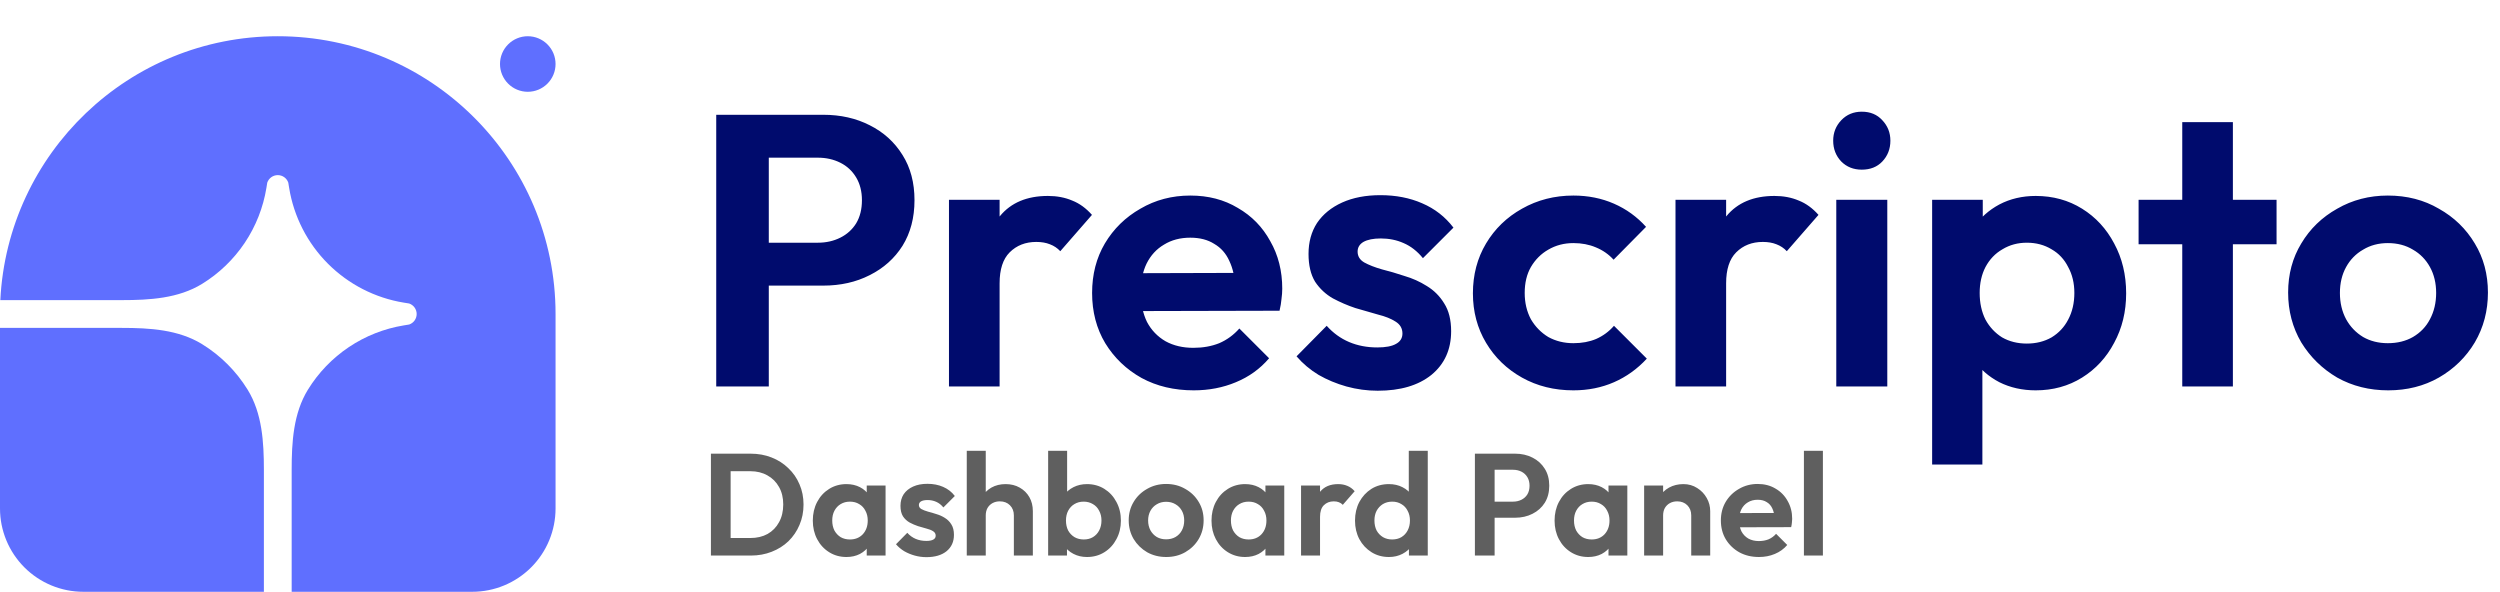
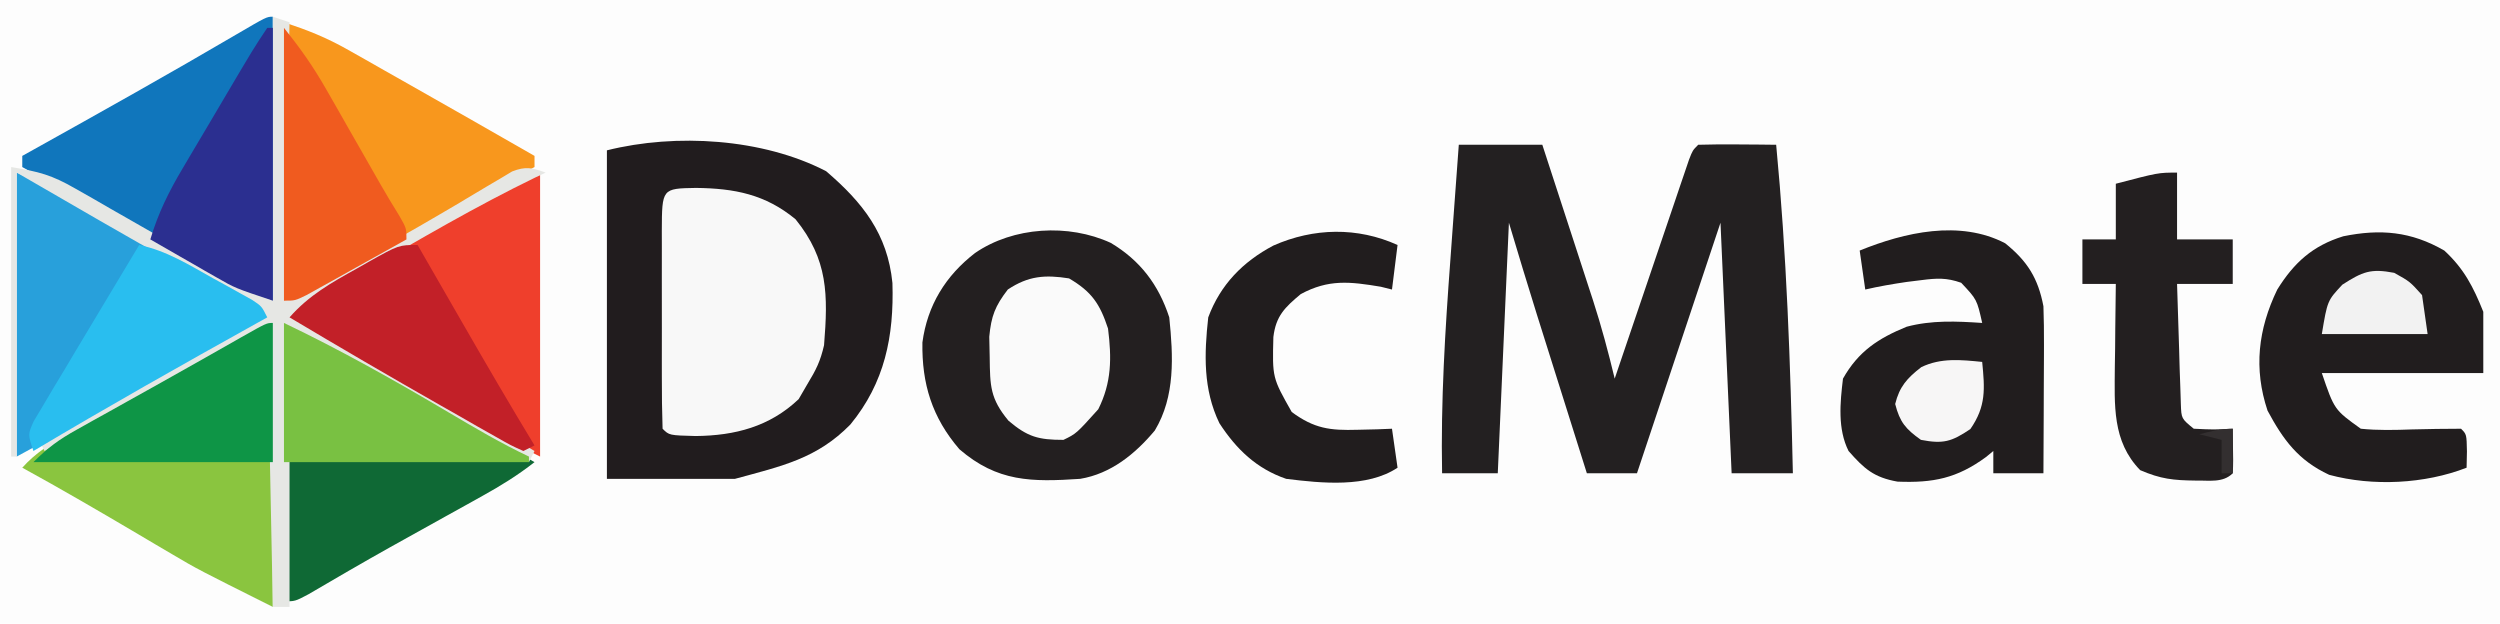
- <svg xmlns="http://www.w3.org/2000/svg" width="207" height="49" viewBox="0 0 207 49" fill="none">
-   <path d="M23 3C35.703 3 46 13.297 46 26V42.1C46 43.93 45.273 45.685 43.979 46.979C42.685 48.273 40.93 49 39.1 49H24.15V38.91C24.15 36.608 24.29 34.222 25.497 32.263C26.362 30.859 27.518 29.657 28.888 28.738C30.258 27.82 31.81 27.208 33.437 26.942L33.878 26.87C34.059 26.808 34.217 26.691 34.328 26.535C34.44 26.379 34.5 26.192 34.5 26C34.5 25.808 34.44 25.621 34.328 25.465C34.217 25.309 34.059 25.192 33.878 25.129L33.437 25.058C31.059 24.67 28.863 23.544 27.159 21.84C25.456 20.137 24.33 17.941 23.942 15.563L23.87 15.122C23.808 14.941 23.691 14.783 23.535 14.671C23.379 14.56 23.192 14.5 23 14.5C22.808 14.5 22.621 14.56 22.465 14.671C22.309 14.783 22.191 14.941 22.129 15.122L22.058 15.563C21.792 17.19 21.18 18.741 20.261 20.111C19.343 21.481 18.141 22.638 16.737 23.502C14.777 24.71 12.392 24.85 10.09 24.85H0.027C0.629 12.682 10.683 3 23 3Z" fill="#5F6FFF" />
-   <path d="M0 27.15H10.09C12.392 27.15 14.777 27.29 16.737 28.498C18.269 29.442 19.558 30.731 20.502 32.263C21.71 34.222 21.85 36.608 21.85 38.91V49H6.9C5.07 49 3.315 48.273 2.021 46.979C0.727 45.685 0 43.93 0 42.1L0 27.15ZM46 5.3C46 5.91 45.758 6.495 45.326 6.926C44.895 7.358 44.31 7.6 43.7 7.6C43.09 7.6 42.505 7.358 42.074 6.926C41.642 6.495 41.4 5.91 41.4 5.3C41.4 4.69 41.642 4.105 42.074 3.674C42.505 3.242 43.09 3 43.7 3C44.31 3 44.895 3.242 45.326 3.674C45.758 4.105 46 4.69 46 5.3Z" fill="#5F6FFF" />
-   <path d="M62.504 23.648V20.096H67.72C68.403 20.096 69.021 19.957 69.576 19.68C70.131 19.403 70.568 19.008 70.888 18.496C71.208 17.963 71.368 17.323 71.368 16.576C71.368 15.851 71.208 15.221 70.888 14.688C70.568 14.155 70.131 13.749 69.576 13.472C69.021 13.195 68.403 13.056 67.72 13.056H62.504V9.504H68.168C69.597 9.504 70.877 9.792 72.008 10.368C73.16 10.944 74.067 11.765 74.728 12.832C75.389 13.877 75.72 15.125 75.72 16.576C75.72 18.027 75.389 19.285 74.728 20.352C74.067 21.397 73.16 22.208 72.008 22.784C70.877 23.36 69.597 23.648 68.168 23.648H62.504ZM59.304 32V9.504H63.656V32H59.304ZM78.575 32V16.544H82.767V32H78.575ZM82.767 23.456L81.135 22.368C81.327 20.469 81.881 18.976 82.799 17.888C83.716 16.779 85.039 16.224 86.767 16.224C87.513 16.224 88.185 16.352 88.783 16.608C89.38 16.843 89.924 17.237 90.415 17.792L87.791 20.8C87.556 20.544 87.268 20.352 86.927 20.224C86.607 20.096 86.233 20.032 85.807 20.032C84.911 20.032 84.175 20.32 83.599 20.896C83.044 21.451 82.767 22.304 82.767 23.456ZM98.842 32.32C97.22 32.32 95.78 31.979 94.522 31.296C93.263 30.592 92.26 29.632 91.514 28.416C90.788 27.2 90.426 25.813 90.426 24.256C90.426 22.72 90.778 21.355 91.482 20.16C92.207 18.944 93.188 17.984 94.426 17.28C95.663 16.555 97.039 16.192 98.554 16.192C100.047 16.192 101.359 16.533 102.49 17.216C103.642 17.877 104.538 18.795 105.178 19.968C105.839 21.12 106.17 22.432 106.17 23.904C106.17 24.181 106.148 24.469 106.106 24.768C106.084 25.045 106.031 25.365 105.946 25.728L92.954 25.76V22.624L103.994 22.592L102.298 23.904C102.255 22.987 102.084 22.219 101.786 21.6C101.508 20.981 101.092 20.512 100.538 20.192C100.004 19.851 99.343 19.68 98.554 19.68C97.722 19.68 96.996 19.872 96.378 20.256C95.759 20.619 95.279 21.141 94.938 21.824C94.618 22.485 94.458 23.275 94.458 24.192C94.458 25.131 94.628 25.952 94.97 26.656C95.332 27.339 95.844 27.872 96.506 28.256C97.167 28.619 97.935 28.8 98.81 28.8C99.599 28.8 100.314 28.672 100.954 28.416C101.594 28.139 102.148 27.733 102.618 27.2L105.082 29.664C104.335 30.539 103.418 31.2 102.33 31.648C101.263 32.096 100.1 32.32 98.842 32.32ZM114.074 32.352C113.2 32.352 112.336 32.235 111.482 32C110.65 31.765 109.882 31.445 109.178 31.04C108.474 30.613 107.866 30.101 107.354 29.504L109.85 26.976C110.384 27.573 111.002 28.021 111.706 28.32C112.41 28.619 113.189 28.768 114.042 28.768C114.725 28.768 115.237 28.672 115.578 28.48C115.941 28.288 116.122 28 116.122 27.616C116.122 27.189 115.93 26.859 115.546 26.624C115.184 26.389 114.704 26.197 114.106 26.048C113.509 25.877 112.88 25.696 112.218 25.504C111.578 25.291 110.96 25.024 110.362 24.704C109.765 24.363 109.274 23.904 108.89 23.328C108.528 22.731 108.346 21.963 108.346 21.024C108.346 20.043 108.581 19.189 109.05 18.464C109.541 17.739 110.234 17.173 111.13 16.768C112.026 16.363 113.082 16.16 114.298 16.16C115.578 16.16 116.73 16.384 117.754 16.832C118.8 17.28 119.664 17.952 120.346 18.848L117.818 21.376C117.349 20.8 116.816 20.384 116.218 20.128C115.642 19.872 115.013 19.744 114.33 19.744C113.712 19.744 113.232 19.84 112.89 20.032C112.57 20.224 112.41 20.491 112.41 20.832C112.41 21.216 112.592 21.515 112.954 21.728C113.338 21.941 113.829 22.133 114.426 22.304C115.024 22.453 115.642 22.635 116.282 22.848C116.944 23.04 117.562 23.317 118.138 23.68C118.736 24.043 119.216 24.523 119.578 25.12C119.962 25.717 120.154 26.485 120.154 27.424C120.154 28.939 119.61 30.144 118.522 31.04C117.434 31.915 115.952 32.352 114.074 32.352ZM130.277 32.32C128.698 32.32 127.28 31.968 126.021 31.264C124.762 30.56 123.77 29.6 123.045 28.384C122.32 27.168 121.957 25.803 121.957 24.288C121.957 22.752 122.32 21.376 123.045 20.16C123.77 18.944 124.762 17.984 126.021 17.28C127.301 16.555 128.72 16.192 130.277 16.192C131.493 16.192 132.613 16.416 133.637 16.864C134.661 17.312 135.546 17.952 136.293 18.784L133.605 21.504C133.2 21.056 132.709 20.715 132.133 20.48C131.578 20.245 130.96 20.128 130.277 20.128C129.509 20.128 128.816 20.309 128.197 20.672C127.6 21.013 127.12 21.493 126.757 22.112C126.416 22.709 126.245 23.424 126.245 24.256C126.245 25.067 126.416 25.792 126.757 26.432C127.12 27.051 127.6 27.541 128.197 27.904C128.816 28.245 129.509 28.416 130.277 28.416C130.981 28.416 131.61 28.299 132.165 28.064C132.741 27.808 133.232 27.445 133.637 26.976L136.357 29.696C135.568 30.549 134.661 31.2 133.637 31.648C132.613 32.096 131.493 32.32 130.277 32.32ZM138.731 32V16.544H142.923V32H138.731ZM142.923 23.456L141.291 22.368C141.483 20.469 142.038 18.976 142.955 17.888C143.872 16.779 145.195 16.224 146.923 16.224C147.67 16.224 148.342 16.352 148.939 16.608C149.536 16.843 150.08 17.237 150.571 17.792L147.947 20.8C147.712 20.544 147.424 20.352 147.083 20.224C146.763 20.096 146.39 20.032 145.963 20.032C145.067 20.032 144.331 20.32 143.755 20.896C143.2 21.451 142.923 22.304 142.923 23.456ZM152.044 32V16.544H156.268V32H152.044ZM154.156 14.048C153.473 14.048 152.908 13.824 152.46 13.376C152.012 12.907 151.788 12.331 151.788 11.648C151.788 10.987 152.012 10.421 152.46 9.952C152.908 9.483 153.473 9.248 154.156 9.248C154.86 9.248 155.425 9.483 155.852 9.952C156.3 10.421 156.524 10.987 156.524 11.648C156.524 12.331 156.3 12.907 155.852 13.376C155.425 13.824 154.86 14.048 154.156 14.048ZM168.557 32.32C167.448 32.32 166.445 32.096 165.549 31.648C164.653 31.179 163.938 30.549 163.405 29.76C162.872 28.971 162.584 28.064 162.541 27.04V21.568C162.584 20.544 162.872 19.637 163.405 18.848C163.96 18.037 164.674 17.397 165.549 16.928C166.445 16.459 167.448 16.224 168.557 16.224C169.986 16.224 171.266 16.576 172.397 17.28C173.528 17.984 174.413 18.944 175.053 20.16C175.714 21.376 176.045 22.752 176.045 24.288C176.045 25.803 175.714 27.168 175.053 28.384C174.413 29.6 173.528 30.56 172.397 31.264C171.266 31.968 169.986 32.32 168.557 32.32ZM167.821 28.448C168.589 28.448 169.272 28.277 169.869 27.936C170.466 27.573 170.925 27.083 171.245 26.464C171.586 25.824 171.757 25.088 171.757 24.256C171.757 23.445 171.586 22.731 171.245 22.112C170.925 21.472 170.466 20.981 169.869 20.64C169.272 20.277 168.589 20.096 167.821 20.096C167.074 20.096 166.402 20.277 165.805 20.64C165.208 20.981 164.738 21.472 164.397 22.112C164.077 22.731 163.917 23.445 163.917 24.256C163.917 25.088 164.077 25.824 164.397 26.464C164.738 27.083 165.197 27.573 165.773 27.936C166.37 28.277 167.053 28.448 167.821 28.448ZM159.981 38.464V16.544H164.173V20.608L163.469 24.352L164.141 28.096V38.464H159.981ZM180.691 32V10.112H184.883V32H180.691ZM177.075 20.224V16.544H188.499V20.224H177.075ZM197.745 32.32C196.188 32.32 194.78 31.968 193.521 31.264C192.284 30.539 191.292 29.568 190.545 28.352C189.82 27.115 189.457 25.739 189.457 24.224C189.457 22.709 189.82 21.355 190.545 20.16C191.27 18.944 192.262 17.984 193.521 17.28C194.78 16.555 196.177 16.192 197.713 16.192C199.292 16.192 200.7 16.555 201.937 17.28C203.196 17.984 204.188 18.944 204.913 20.16C205.638 21.355 206.001 22.709 206.001 24.224C206.001 25.739 205.638 27.115 204.913 28.352C204.188 29.568 203.196 30.539 201.937 31.264C200.7 31.968 199.302 32.32 197.745 32.32ZM197.713 28.416C198.502 28.416 199.196 28.245 199.793 27.904C200.412 27.541 200.881 27.051 201.201 26.432C201.542 25.792 201.713 25.067 201.713 24.256C201.713 23.445 201.542 22.731 201.201 22.112C200.86 21.493 200.39 21.013 199.793 20.672C199.196 20.309 198.502 20.128 197.713 20.128C196.945 20.128 196.262 20.309 195.665 20.672C195.068 21.013 194.598 21.493 194.257 22.112C193.916 22.731 193.745 23.445 193.745 24.256C193.745 25.067 193.916 25.792 194.257 26.432C194.598 27.051 195.068 27.541 195.665 27.904C196.262 28.245 196.945 28.416 197.713 28.416Z" fill="#000B6D" />
-   <path d="M59.98 46V44.548H62.128C62.672 44.548 63.148 44.436 63.556 44.212C63.964 43.98 64.28 43.656 64.504 43.24C64.736 42.824 64.852 42.332 64.852 41.764C64.852 41.212 64.736 40.732 64.504 40.324C64.272 39.908 63.952 39.588 63.544 39.364C63.136 39.132 62.664 39.016 62.128 39.016H59.944V37.564H62.152C62.776 37.564 63.352 37.668 63.88 37.876C64.416 38.084 64.88 38.38 65.272 38.764C65.672 39.14 65.98 39.584 66.196 40.096C66.42 40.608 66.532 41.168 66.532 41.776C66.532 42.384 66.42 42.948 66.196 43.468C65.98 43.98 65.676 44.428 65.284 44.812C64.892 45.188 64.428 45.48 63.892 45.688C63.364 45.896 62.792 46 62.176 46H59.98ZM58.864 46V37.564H60.496V46H58.864ZM70.085 46.12C69.557 46.12 69.081 45.988 68.657 45.724C68.233 45.46 67.901 45.1 67.661 44.644C67.421 44.188 67.301 43.676 67.301 43.108C67.301 42.532 67.421 42.016 67.661 41.56C67.901 41.104 68.233 40.744 68.657 40.48C69.081 40.216 69.557 40.084 70.085 40.084C70.501 40.084 70.873 40.168 71.201 40.336C71.529 40.504 71.789 40.74 71.981 41.044C72.181 41.34 72.289 41.676 72.305 42.052V44.14C72.289 44.524 72.181 44.864 71.981 45.16C71.789 45.456 71.529 45.692 71.201 45.868C70.873 46.036 70.501 46.12 70.085 46.12ZM70.373 44.668C70.813 44.668 71.169 44.524 71.441 44.236C71.713 43.94 71.849 43.56 71.849 43.096C71.849 42.792 71.785 42.524 71.657 42.292C71.537 42.052 71.365 41.868 71.141 41.74C70.925 41.604 70.669 41.536 70.373 41.536C70.085 41.536 69.829 41.604 69.605 41.74C69.389 41.868 69.217 42.052 69.089 42.292C68.969 42.524 68.909 42.792 68.909 43.096C68.909 43.408 68.969 43.684 69.089 43.924C69.217 44.156 69.389 44.34 69.605 44.476C69.829 44.604 70.085 44.668 70.373 44.668ZM71.765 46V44.44L72.017 43.024L71.765 41.632V40.204H73.325V46H71.765ZM76.707 46.132C76.379 46.132 76.055 46.088 75.736 46C75.424 45.912 75.135 45.792 74.871 45.64C74.608 45.48 74.379 45.288 74.188 45.064L75.124 44.116C75.323 44.34 75.555 44.508 75.82 44.62C76.084 44.732 76.376 44.788 76.695 44.788C76.951 44.788 77.144 44.752 77.272 44.68C77.407 44.608 77.475 44.5 77.475 44.356C77.475 44.196 77.403 44.072 77.26 43.984C77.124 43.896 76.944 43.824 76.719 43.768C76.496 43.704 76.26 43.636 76.011 43.564C75.772 43.484 75.54 43.384 75.316 43.264C75.091 43.136 74.907 42.964 74.763 42.748C74.627 42.524 74.559 42.236 74.559 41.884C74.559 41.516 74.647 41.196 74.823 40.924C75.007 40.652 75.267 40.44 75.603 40.288C75.939 40.136 76.335 40.06 76.791 40.06C77.272 40.06 77.704 40.144 78.088 40.312C78.48 40.48 78.803 40.732 79.059 41.068L78.112 42.016C77.936 41.8 77.736 41.644 77.511 41.548C77.296 41.452 77.059 41.404 76.803 41.404C76.572 41.404 76.391 41.44 76.263 41.512C76.144 41.584 76.084 41.684 76.084 41.812C76.084 41.956 76.151 42.068 76.287 42.148C76.431 42.228 76.615 42.3 76.84 42.364C77.064 42.42 77.296 42.488 77.535 42.568C77.784 42.64 78.016 42.744 78.231 42.88C78.456 43.016 78.635 43.196 78.772 43.42C78.915 43.644 78.987 43.932 78.987 44.284C78.987 44.852 78.784 45.304 78.376 45.64C77.968 45.968 77.412 46.132 76.707 46.132ZM83.948 46V42.676C83.948 42.332 83.84 42.052 83.624 41.836C83.408 41.62 83.128 41.512 82.784 41.512C82.56 41.512 82.36 41.56 82.184 41.656C82.008 41.752 81.868 41.888 81.764 42.064C81.668 42.24 81.62 42.444 81.62 42.676L81.008 42.364C81.008 41.908 81.104 41.512 81.296 41.176C81.488 40.832 81.752 40.564 82.088 40.372C82.432 40.18 82.824 40.084 83.264 40.084C83.704 40.084 84.092 40.18 84.428 40.372C84.772 40.564 85.04 40.828 85.232 41.164C85.424 41.5 85.52 41.888 85.52 42.328V46H83.948ZM80.048 46V37.324H81.62V46H80.048ZM90.002 46.12C89.586 46.12 89.21 46.032 88.874 45.856C88.538 45.68 88.27 45.44 88.07 45.136C87.87 44.832 87.762 44.492 87.746 44.116V42.052C87.762 41.676 87.87 41.34 88.07 41.044C88.278 40.74 88.55 40.504 88.886 40.336C89.222 40.168 89.594 40.084 90.002 40.084C90.538 40.084 91.018 40.216 91.442 40.48C91.866 40.744 92.198 41.104 92.438 41.56C92.686 42.016 92.81 42.532 92.81 43.108C92.81 43.676 92.686 44.188 92.438 44.644C92.198 45.1 91.866 45.46 91.442 45.724C91.018 45.988 90.538 46.12 90.002 46.12ZM89.738 44.668C90.026 44.668 90.278 44.604 90.494 44.476C90.718 44.34 90.89 44.156 91.01 43.924C91.138 43.684 91.202 43.408 91.202 43.096C91.202 42.792 91.138 42.524 91.01 42.292C90.89 42.052 90.718 41.868 90.494 41.74C90.27 41.604 90.014 41.536 89.726 41.536C89.438 41.536 89.182 41.604 88.958 41.74C88.742 41.868 88.57 42.052 88.442 42.292C88.322 42.524 88.262 42.792 88.262 43.096C88.262 43.408 88.322 43.684 88.442 43.924C88.57 44.156 88.746 44.34 88.97 44.476C89.194 44.604 89.45 44.668 89.738 44.668ZM86.786 46V37.324H88.358V41.632L88.094 43.024L88.346 44.44V46H86.786ZM96.564 46.12C95.981 46.12 95.453 45.988 94.981 45.724C94.516 45.452 94.144 45.088 93.865 44.632C93.593 44.168 93.457 43.652 93.457 43.084C93.457 42.516 93.593 42.008 93.865 41.56C94.136 41.104 94.508 40.744 94.981 40.48C95.453 40.208 95.977 40.072 96.552 40.072C97.144 40.072 97.672 40.208 98.136 40.48C98.609 40.744 98.981 41.104 99.252 41.56C99.525 42.008 99.66 42.516 99.66 43.084C99.66 43.652 99.525 44.168 99.252 44.632C98.981 45.088 98.609 45.452 98.136 45.724C97.672 45.988 97.148 46.12 96.564 46.12ZM96.552 44.656C96.849 44.656 97.109 44.592 97.332 44.464C97.564 44.328 97.74 44.144 97.861 43.912C97.989 43.672 98.052 43.4 98.052 43.096C98.052 42.792 97.989 42.524 97.861 42.292C97.733 42.06 97.556 41.88 97.332 41.752C97.109 41.616 96.849 41.548 96.552 41.548C96.264 41.548 96.008 41.616 95.784 41.752C95.561 41.88 95.385 42.06 95.257 42.292C95.129 42.524 95.064 42.792 95.064 43.096C95.064 43.4 95.129 43.672 95.257 43.912C95.385 44.144 95.561 44.328 95.784 44.464C96.008 44.592 96.264 44.656 96.552 44.656ZM103.097 46.12C102.569 46.12 102.093 45.988 101.669 45.724C101.245 45.46 100.913 45.1 100.673 44.644C100.433 44.188 100.313 43.676 100.313 43.108C100.313 42.532 100.433 42.016 100.673 41.56C100.913 41.104 101.245 40.744 101.669 40.48C102.093 40.216 102.569 40.084 103.097 40.084C103.513 40.084 103.885 40.168 104.213 40.336C104.541 40.504 104.801 40.74 104.993 41.044C105.193 41.34 105.301 41.676 105.317 42.052V44.14C105.301 44.524 105.193 44.864 104.993 45.16C104.801 45.456 104.541 45.692 104.213 45.868C103.885 46.036 103.513 46.12 103.097 46.12ZM103.385 44.668C103.825 44.668 104.181 44.524 104.453 44.236C104.725 43.94 104.861 43.56 104.861 43.096C104.861 42.792 104.797 42.524 104.669 42.292C104.549 42.052 104.377 41.868 104.153 41.74C103.937 41.604 103.681 41.536 103.385 41.536C103.097 41.536 102.841 41.604 102.617 41.74C102.401 41.868 102.229 42.052 102.101 42.292C101.981 42.524 101.921 42.792 101.921 43.096C101.921 43.408 101.981 43.684 102.101 43.924C102.229 44.156 102.401 44.34 102.617 44.476C102.841 44.604 103.097 44.668 103.385 44.668ZM104.777 46V44.44L105.029 43.024L104.777 41.632V40.204H106.337V46H104.777ZM107.727 46V40.204H109.299V46H107.727ZM109.299 42.796L108.687 42.388C108.759 41.676 108.967 41.116 109.311 40.708C109.655 40.292 110.151 40.084 110.799 40.084C111.079 40.084 111.331 40.132 111.555 40.228C111.779 40.316 111.983 40.464 112.167 40.672L111.183 41.8C111.095 41.704 110.987 41.632 110.859 41.584C110.739 41.536 110.599 41.512 110.439 41.512C110.103 41.512 109.827 41.62 109.611 41.836C109.403 42.044 109.299 42.364 109.299 42.796ZM115.003 46.12C114.467 46.12 113.987 45.988 113.563 45.724C113.139 45.46 112.803 45.1 112.555 44.644C112.315 44.188 112.195 43.676 112.195 43.108C112.195 42.532 112.315 42.016 112.555 41.56C112.803 41.104 113.135 40.744 113.551 40.48C113.975 40.216 114.459 40.084 115.003 40.084C115.419 40.084 115.791 40.168 116.119 40.336C116.455 40.504 116.723 40.74 116.923 41.044C117.131 41.34 117.243 41.676 117.259 42.052V44.116C117.243 44.492 117.135 44.832 116.935 45.136C116.735 45.44 116.467 45.68 116.131 45.856C115.795 46.032 115.419 46.12 115.003 46.12ZM115.267 44.668C115.563 44.668 115.819 44.604 116.035 44.476C116.259 44.34 116.431 44.156 116.551 43.924C116.679 43.684 116.743 43.408 116.743 43.096C116.743 42.792 116.679 42.524 116.551 42.292C116.431 42.052 116.259 41.868 116.035 41.74C115.819 41.604 115.567 41.536 115.279 41.536C114.983 41.536 114.723 41.604 114.499 41.74C114.283 41.876 114.111 42.06 113.983 42.292C113.863 42.524 113.803 42.792 113.803 43.096C113.803 43.408 113.863 43.684 113.983 43.924C114.111 44.156 114.287 44.34 114.511 44.476C114.735 44.604 114.987 44.668 115.267 44.668ZM118.219 46H116.659V44.44L116.911 43.024L116.647 41.632V37.324H118.219V46ZM123.322 42.868V41.536H125.278C125.534 41.536 125.766 41.484 125.974 41.38C126.182 41.276 126.346 41.128 126.466 40.936C126.586 40.736 126.646 40.496 126.646 40.216C126.646 39.944 126.586 39.708 126.466 39.508C126.346 39.308 126.182 39.156 125.974 39.052C125.766 38.948 125.534 38.896 125.278 38.896H123.322V37.564H125.446C125.982 37.564 126.462 37.672 126.886 37.888C127.318 38.104 127.658 38.412 127.906 38.812C128.154 39.204 128.278 39.672 128.278 40.216C128.278 40.76 128.154 41.232 127.906 41.632C127.658 42.024 127.318 42.328 126.886 42.544C126.462 42.76 125.982 42.868 125.446 42.868H123.322ZM122.122 46V37.564H123.754V46H122.122ZM131.503 46.12C130.975 46.12 130.499 45.988 130.075 45.724C129.651 45.46 129.319 45.1 129.079 44.644C128.839 44.188 128.719 43.676 128.719 43.108C128.719 42.532 128.839 42.016 129.079 41.56C129.319 41.104 129.651 40.744 130.075 40.48C130.499 40.216 130.975 40.084 131.503 40.084C131.919 40.084 132.291 40.168 132.619 40.336C132.947 40.504 133.207 40.74 133.399 41.044C133.599 41.34 133.707 41.676 133.723 42.052V44.14C133.707 44.524 133.599 44.864 133.399 45.16C133.207 45.456 132.947 45.692 132.619 45.868C132.291 46.036 131.919 46.12 131.503 46.12ZM131.791 44.668C132.231 44.668 132.587 44.524 132.859 44.236C133.131 43.94 133.267 43.56 133.267 43.096C133.267 42.792 133.203 42.524 133.075 42.292C132.955 42.052 132.783 41.868 132.559 41.74C132.343 41.604 132.087 41.536 131.791 41.536C131.503 41.536 131.247 41.604 131.023 41.74C130.807 41.868 130.635 42.052 130.507 42.292C130.387 42.524 130.327 42.792 130.327 43.096C130.327 43.408 130.387 43.684 130.507 43.924C130.635 44.156 130.807 44.34 131.023 44.476C131.247 44.604 131.503 44.668 131.791 44.668ZM133.183 46V44.44L133.435 43.024L133.183 41.632V40.204H134.743V46H133.183ZM140.034 46V42.676C140.034 42.332 139.926 42.052 139.71 41.836C139.494 41.62 139.214 41.512 138.87 41.512C138.646 41.512 138.446 41.56 138.27 41.656C138.094 41.752 137.954 41.888 137.85 42.064C137.754 42.24 137.706 42.444 137.706 42.676L137.094 42.364C137.094 41.908 137.19 41.512 137.382 41.176C137.582 40.832 137.854 40.564 138.198 40.372C138.55 40.18 138.946 40.084 139.386 40.084C139.81 40.084 140.19 40.192 140.526 40.408C140.862 40.616 141.126 40.892 141.318 41.236C141.51 41.572 141.605 41.936 141.605 42.328V46H140.034ZM136.134 46V40.204H137.706V46H136.134ZM145.644 46.12C145.036 46.12 144.496 45.992 144.024 45.736C143.552 45.472 143.176 45.112 142.896 44.656C142.624 44.2 142.488 43.68 142.488 43.096C142.488 42.52 142.62 42.008 142.884 41.56C143.156 41.104 143.524 40.744 143.988 40.48C144.452 40.208 144.968 40.072 145.536 40.072C146.096 40.072 146.588 40.2 147.012 40.456C147.444 40.704 147.78 41.048 148.02 41.488C148.268 41.92 148.392 42.412 148.392 42.964C148.392 43.068 148.384 43.176 148.368 43.288C148.36 43.392 148.34 43.512 148.308 43.648L143.436 43.66V42.484L147.576 42.472L146.94 42.964C146.924 42.62 146.86 42.332 146.748 42.1C146.644 41.868 146.488 41.692 146.28 41.572C146.08 41.444 145.832 41.38 145.536 41.38C145.224 41.38 144.952 41.452 144.72 41.596C144.488 41.732 144.308 41.928 144.18 42.184C144.06 42.432 144 42.728 144 43.072C144 43.424 144.064 43.732 144.192 43.996C144.328 44.252 144.52 44.452 144.768 44.596C145.016 44.732 145.304 44.8 145.632 44.8C145.928 44.8 146.196 44.752 146.436 44.656C146.676 44.552 146.884 44.4 147.06 44.2L147.984 45.124C147.704 45.452 147.36 45.7 146.952 45.868C146.552 46.036 146.116 46.12 145.644 46.12ZM149.364 46V37.324H150.936V46H149.364Z" fill="#5F5F5F" />
+ <svg xmlns="http://www.w3.org/2000/svg" version="1.1" width="449" height="112">
+   <path d="M0 0 C148.17 0 296.34 0 449 0 C449 36.96 449 73.92 449 112 C300.83 112 152.66 112 0 112 C0 75.04 0 38.08 0 0 Z " fill="#FDFDFD" transform="translate(0,0)" />
+   <path d="M0 0 C6.579 5.639 11.028 11.258 11.906 20.074 C12.201 29.659 10.53 37.979 4.344 45.5 C-1.672 51.625 -7.885 52.935 -16.375 55.25 C-23.965 55.25 -31.555 55.25 -39.375 55.25 C-39.375 35.78 -39.375 16.31 -39.375 -3.75 C-26.962 -6.853 -11.372 -5.896 0 0 Z " fill="#211C1E" transform="translate(148.375,30.75)" />
+   <path d="M0 0 C4.95 0 9.9 0 15 0 C16.533 4.695 18.063 9.39 19.59 14.087 C20.109 15.682 20.629 17.276 21.149 18.87 C21.902 21.173 22.65 23.477 23.398 25.781 C23.629 26.484 23.859 27.186 24.096 27.91 C25.603 32.567 26.857 37.24 28 42 C28.628 40.145 28.628 40.145 29.269 38.252 C30.819 33.68 32.372 29.109 33.927 24.538 C34.6 22.556 35.272 20.575 35.943 18.593 C36.906 15.75 37.873 12.908 38.84 10.066 C39.141 9.175 39.442 8.283 39.752 7.364 C40.032 6.544 40.313 5.723 40.601 4.877 C40.971 3.788 40.971 3.788 41.348 2.677 C42 1 42 1 43 0 C45.353 -0.073 47.708 -0.084 50.062 -0.062 C51.353 -0.053 52.643 -0.044 53.973 -0.035 C54.972 -0.024 55.971 -0.012 57 0 C58.878 19.658 59.565 39.268 60 59 C56.37 59 52.74 59 49 59 C48.34 44.15 47.68 29.3 47 14 C45.082 19.754 43.164 25.509 41.188 31.438 C38.125 40.625 35.062 49.812 32 59 C29.03 59 26.06 59 23 59 C21.487 54.199 19.976 49.397 18.465 44.596 C17.952 42.966 17.439 41.337 16.926 39.708 C16.183 37.35 15.441 34.991 14.699 32.633 C14.474 31.919 14.249 31.205 14.017 30.469 C12.296 24.993 10.65 19.5 9 14 C8.34 28.85 7.68 43.7 7 59 C3.7 59 0.4 59 -3 59 C-3.251 46.099 -2.461 33.36 -1.5 20.5 C-1.355 18.501 -1.21 16.503 -1.066 14.504 C-0.717 9.669 -0.36 4.834 0 0 Z " fill="#232021" transform="translate(262,26)" />
+   <path d="M0 0 C5.28 3.152 8.593 7.52 10.5 13.375 C11.212 20.309 11.605 27.549 7.906 33.691 C4.381 37.911 0.012 41.463 -5.5 42.375 C-14.237 42.962 -20.356 42.941 -27.188 37.062 C-32.106 31.346 -33.958 25.299 -33.836 17.879 C-32.94 11.2 -29.666 5.893 -24.375 1.812 C-17.51 -2.902 -7.606 -3.505 0 0 Z " fill="#231F20" transform="translate(199.5,43.625)" />
+   <path d="M0 0 C4.016 3.23 5.916 6.301 6.875 11.312 C6.957 13.629 6.982 15.948 6.973 18.266 C6.971 18.926 6.97 19.586 6.968 20.266 C6.963 22.365 6.95 24.464 6.938 26.562 C6.932 27.99 6.928 29.417 6.924 30.844 C6.913 34.333 6.896 37.823 6.875 41.312 C3.905 41.312 0.935 41.312 -2.125 41.312 C-2.125 39.992 -2.125 38.672 -2.125 37.312 C-2.782 37.854 -2.782 37.854 -3.453 38.406 C-8.656 42.213 -12.922 43.072 -19.34 42.812 C-23.589 42.05 -25.297 40.523 -28.125 37.312 C-30.114 33.334 -29.645 28.639 -29.125 24.312 C-26.363 19.412 -22.775 17.07 -17.684 14.992 C-13.188 13.798 -8.734 14.002 -4.125 14.312 C-5.07 10.102 -5.07 10.102 -7.895 7.098 C-10.549 6.163 -12.281 6.269 -15.062 6.625 C-16.372 6.787 -16.372 6.787 -17.707 6.953 C-20.201 7.324 -22.669 7.739 -25.125 8.312 C-25.455 6.003 -25.785 3.692 -26.125 1.312 C-18.071 -1.964 -8.148 -4.247 0 0 Z " fill="#211D1E" transform="translate(360.125,43.6875)" />
+   <path d="M0 0 C0 16.83 0 33.66 0 51 C-4.257 49.581 -7.294 48.437 -11.055 46.277 C-11.992 45.743 -12.93 45.208 -13.896 44.657 C-14.879 44.09 -15.862 43.522 -16.875 42.938 C-18.926 41.765 -20.976 40.594 -23.027 39.422 C-24.035 38.844 -25.043 38.266 -26.082 37.67 C-30.188 35.32 -34.311 33.002 -38.438 30.688 C-39.728 29.962 -41.018 29.237 -42.309 28.512 C-43.197 28.013 -44.085 27.514 -45 27 C-45 26.34 -45 25.68 -45 25 C-44.342 24.634 -43.684 24.267 -43.007 23.889 C-30.808 17.088 -18.621 10.275 -6.577 3.202 C-1.102 0 -1.102 0 0 0 Z " fill="#1076BC" transform="translate(49,3)" />
+   <path d="M0 0 C3.519 3.248 5.202 6.506 7 11 C7 14.63 7 18.26 7 22 C-2.57 22 -12.14 22 -22 22 C-19.753 28.591 -19.753 28.591 -15 32 C-11.925 32.315 -8.898 32.237 -5.812 32.125 C-2.872 32.048 0.058 32.006 3 32 C4 33 4 33 4.062 36.062 C4.042 37.032 4.021 38.001 4 39 C-3.512 41.925 -12.84 42.391 -20.68 40.277 C-26.243 37.685 -28.925 33.997 -31.75 28.75 C-34.265 21.204 -33.456 14.147 -30 7 C-26.986 2.155 -23.63 -0.88 -18.141 -2.566 C-11.484 -3.915 -5.98 -3.45 0 0 Z " fill="#211D1E" transform="translate(439,45)" />
+   <path d="M0 0 C0 16.83 0 33.66 0 51 C-13.493 44.253 -13.493 44.253 -18.105 41.527 C-19.109 40.938 -20.113 40.348 -21.146 39.74 C-22.15 39.145 -23.154 38.55 -24.188 37.938 C-31.08 33.872 -37.979 29.841 -45 26 C-41.892 22.564 -38.682 20.518 -34.617 18.32 C-34.003 17.985 -33.389 17.65 -32.756 17.304 C-30.799 16.238 -28.837 15.181 -26.875 14.125 C-24.308 12.735 -21.744 11.341 -19.18 9.945 C-18.561 9.61 -17.942 9.275 -17.304 8.929 C-12.73 6.437 -8.271 3.795 -3.86 1.027 C-2 0 -2 0 0 0 Z " fill="#EF3F2C" transform="translate(97,31)" />
+   <path d="M0 0 C4.403 1.468 7.629 2.748 11.562 4.977 C12.601 5.562 13.639 6.147 14.709 6.75 C16.338 7.678 16.338 7.678 18 8.625 C19.111 9.253 20.222 9.881 21.367 10.528 C24.581 12.346 27.791 14.172 31 16 C31.835 16.475 32.671 16.95 33.532 17.439 C37.36 19.617 41.184 21.802 45 24 C45 24.66 45 25.32 45 26 C44.165 26.451 44.165 26.451 43.314 26.911 C31.627 33.234 20.001 39.635 8.529 46.341 C7.285 47.062 7.285 47.062 6.016 47.797 C5.286 48.223 4.557 48.65 3.806 49.089 C2 50 2 50 0 50 C0 33.5 0 17 0 0 Z " fill="#F8971D" transform="translate(51,4)" />
+   <path d="M0 0 C3.893 1.557 7.294 3.174 10.938 5.195 C12.081 5.83 13.224 6.464 14.402 7.117 C14.995 7.448 15.588 7.779 16.199 8.12 C17.965 9.105 19.734 10.084 21.504 11.062 C29.48 15.49 37.27 20.157 45 25 C41.382 28.053 37.706 30.412 33.555 32.68 C32.944 33.015 32.334 33.35 31.705 33.696 C29.764 34.76 27.82 35.818 25.875 36.875 C24.594 37.576 23.312 38.278 22.031 38.98 C18.357 40.993 14.679 42.997 11 45 C7.37 46.98 3.74 48.96 0 51 C0 34.17 0 17.34 0 0 Z " fill="#28A0DB" transform="translate(3,31)" />
+   <path d="M0 0 C0 16.83 0 33.66 0 51 C-13.493 44.253 -13.493 44.253 -18.105 41.527 C-19.109 40.938 -20.113 40.348 -21.146 39.74 C-22.15 39.145 -23.154 38.55 -24.188 37.938 C-31.08 33.872 -37.979 29.841 -45 26 C-42.575 23.296 -39.97 21.711 -36.801 19.961 C-35.244 19.096 -35.244 19.096 -33.656 18.213 C-32.553 17.607 -31.449 17 -30.312 16.375 C-28.048 15.12 -25.784 13.865 -23.52 12.609 C-22.41 11.996 -21.301 11.383 -20.159 10.752 C-15.256 8.033 -10.379 5.267 -5.509 2.49 C-1.11 0 -1.11 0 0 0 Z " fill="#8AC53F" transform="translate(49,58)" />
+   <path d="M0 0 C9.037 4.518 17.78 9.049 26.438 14.188 C28.478 15.39 30.518 16.591 32.559 17.793 C33.496 18.346 34.433 18.9 35.398 19.47 C38.583 21.343 41.786 23.178 45 25 C42.018 27.343 38.948 29.236 35.633 31.074 C34.588 31.656 33.543 32.238 32.467 32.837 C31.364 33.448 30.261 34.058 29.125 34.688 C26.866 35.943 24.606 37.2 22.348 38.457 C20.712 39.367 20.712 39.367 19.043 40.295 C14.121 43.052 9.245 45.888 4.379 48.742 C2 50 2 50 0 50 C0 33.5 0 17 0 0 Z " fill="#0F6935" transform="translate(51,58)" />
+   <path d="M0 0 C6.932 0.081 12.462 1.154 17.875 5.625 C23.759 12.894 23.722 19.232 23 28.25 C22.342 31.13 21.569 32.672 20 35.25 C19.484 36.137 18.969 37.024 18.438 37.938 C13.224 42.883 7.012 44.489 -0.062 44.562 C-4.814 44.436 -4.814 44.436 -6 43.25 C-6.101 40.159 -6.14 37.091 -6.133 34 C-6.134 33.072 -6.135 32.143 -6.136 31.187 C-6.136 29.219 -6.135 27.252 -6.13 25.285 C-6.125 22.263 -6.13 19.241 -6.137 16.219 C-6.136 14.312 -6.135 12.406 -6.133 10.5 C-6.135 9.59 -6.137 8.679 -6.139 7.741 C-6.11 0.102 -6.11 0.102 0 0 Z " fill="#F8F8F8" transform="translate(125,33.75)" />
+   <path d="M0 0 C0 3.96 0 7.92 0 12 C3.3 12 6.6 12 10 12 C10 14.64 10 17.28 10 20 C6.7 20 3.4 20 0 20 C0.11 23.959 0.24 27.917 0.375 31.875 C0.406 33.003 0.437 34.131 0.469 35.293 C0.507 36.369 0.546 37.446 0.586 38.555 C0.633 40.047 0.633 40.047 0.681 41.57 C0.772 44.179 0.772 44.179 3 46 C6.583 46.167 6.583 46.167 10 46 C10.098 52.152 10.098 52.152 10 54 C8.219 55.781 5.724 55.256 3.312 55.312 C-0.678 55.265 -2.91 55.039 -6.625 53.438 C-11.687 48.242 -11.218 41.723 -11.176 34.854 C-11.159 33.767 -11.142 32.681 -11.125 31.562 C-11.116 30.449 -11.107 29.336 -11.098 28.189 C-11.074 25.459 -11.041 22.73 -11 20 C-12.98 20 -14.96 20 -17 20 C-17 17.36 -17 14.72 -17 12 C-15.02 12 -13.04 12 -11 12 C-11 8.7 -11 5.4 -11 2 C-3.375 0 -3.375 0 0 0 Z " fill="#231F20" transform="translate(391,31)" />
+   <path d="M0 0 C-0.33 2.64 -0.66 5.28 -1 8 C-1.66 7.835 -2.32 7.67 -3 7.5 C-8.595 6.567 -12.371 6.125 -17.375 8.812 C-20.239 11.199 -21.851 12.752 -22.301 16.523 C-22.493 23.832 -22.493 23.832 -19 30 C-14.972 32.971 -12.145 33.338 -7.188 33.188 C-6.026 33.16 -4.865 33.133 -3.668 33.105 C-2.347 33.053 -2.347 33.053 -1 33 C-0.505 36.465 -0.505 36.465 0 40 C-5.446 43.631 -13.596 42.798 -20 42 C-25.321 40.176 -28.947 36.696 -32 32 C-34.931 25.914 -34.732 19.611 -34 13 C-31.83 7.143 -27.794 3.006 -22.293 0.098 C-15.065 -3.097 -7.2 -3.256 0 0 Z " fill="#211D1E" transform="translate(251,44)" />
+   <path d="M0 0 C0.99 0.33 1.98 0.66 3 1 C2.67 17.5 2.34 34 2 51 C5.197 49.267 8.394 47.535 11.688 45.75 C12.754 45.173 13.82 44.595 14.918 44 C19.989 41.238 25.02 38.426 29.996 35.496 C30.942 34.941 31.888 34.387 32.863 33.815 C34.68 32.745 36.491 31.663 38.296 30.571 C39.118 30.088 39.941 29.604 40.789 29.105 C41.867 28.458 41.867 28.458 42.967 27.798 C45.41 26.839 46.573 27.118 49 28 C48.377 28.294 47.755 28.588 47.113 28.891 C36.449 34.067 26.25 40.056 16 46 C15.301 46.406 14.601 46.811 13.88 47.229 C10.582 49.144 7.288 51.067 4 53 C15.484 60.352 27.421 66.896 39.344 73.501 C41.924 74.957 44.467 76.464 47 78 C46.67 78.66 46.34 79.32 46 80 C42.447 78.029 38.895 76.058 35.343 74.086 C33.564 73.098 31.784 72.11 30.004 71.123 C20.984 66.115 11.993 61.058 3 56 C3 72.5 3 89 3 106 C2.01 106 1.02 106 0 106 C-0.33 89.5 -0.66 73 -1 56 C-10.049 60.995 -10.049 60.995 -19.097 65.991 C-26.387 70.014 -33.685 74.022 -41 78 C-41.33 77.34 -41.66 76.68 -42 76 C-41.179 75.552 -40.358 75.104 -39.512 74.642 C-36.411 72.947 -33.312 71.249 -30.214 69.549 C-28.883 68.819 -27.552 68.091 -26.22 67.364 C-17.953 62.852 -9.869 58.189 -2 53 C-2.658 52.634 -3.316 52.267 -3.993 51.889 C-7.101 50.157 -10.207 48.422 -13.312 46.688 C-14.346 46.112 -15.379 45.536 -16.443 44.943 C-26.361 39.4 -36.163 33.695 -46 28 C-46 44.83 -46 61.66 -46 79 C-46.33 79 -46.66 79 -47 79 C-47 61.84 -47 44.68 -47 27 C-41.914 27.848 -39.733 28.422 -35.508 30.844 C-34.471 31.432 -33.435 32.019 -32.367 32.625 C-31.297 33.244 -30.227 33.862 -29.125 34.5 C-28.094 35.088 -27.062 35.676 -26 36.281 C-22.664 38.183 -19.332 40.092 -16 42 C-10.72 44.97 -5.44 47.94 0 51 C0 34.17 0 17.34 0 0 Z " fill="#E6E7E4" transform="translate(49,3)" />
+   <path d="M0 0 C0.423 0.735 0.846 1.47 1.282 2.228 C2.88 5.005 4.479 7.782 6.079 10.559 C6.766 11.752 7.452 12.944 8.139 14.137 C12.356 21.468 16.616 28.768 21 36 C20.01 36.495 20.01 36.495 19 37 C16.748 35.987 16.748 35.987 13.934 34.387 C12.38 33.51 12.38 33.51 10.795 32.616 C9.687 31.979 8.579 31.343 7.438 30.688 C6.316 30.051 5.195 29.415 4.039 28.759 C-5.028 23.599 -14.042 18.348 -23 13 C-19.523 9.042 -15.487 6.765 -10.938 4.25 C-10.218 3.839 -9.498 3.428 -8.756 3.004 C-3.382 0 -3.382 0 0 0 Z " fill="#C22028" transform="translate(75,44)" />
+   <path d="M0 0 C4.888 1.021 8.868 3.518 13.188 5.938 C14.02 6.393 14.852 6.849 15.709 7.318 C16.5 7.759 17.291 8.199 18.105 8.652 C18.829 9.054 19.552 9.457 20.298 9.871 C22 11 22 11 23 13 C22.332 13.372 21.663 13.743 20.975 14.126 C7.556 21.597 -5.813 29.128 -19 37 C-20 34 -20 34 -18.924 31.615 C-18.37 30.689 -17.816 29.763 -17.246 28.809 C-16.638 27.781 -16.031 26.753 -15.404 25.693 C-14.755 24.619 -14.106 23.544 -13.438 22.438 C-12.816 21.39 -12.194 20.343 -11.553 19.264 C-9.712 16.169 -7.858 13.084 -6 10 C-4.845 8.074 -3.69 6.149 -2.535 4.223 C-1.69 2.815 -0.845 1.407 0 0 Z " fill="#29BEEF" transform="translate(25,44)" />
+   <path d="M0 0 C0.33 0 0.66 0 1 0 C1 16.17 1 32.34 1 49 C-5.75 46.75 -5.75 46.75 -9.086 44.836 C-9.788 44.436 -10.491 44.037 -11.215 43.625 C-11.928 43.212 -12.641 42.8 -13.375 42.375 C-14.111 41.955 -14.847 41.535 -15.605 41.102 C-17.406 40.072 -19.204 39.037 -21 38 C-19.623 33.336 -17.639 29.327 -15.156 25.176 C-14.786 24.548 -14.417 23.92 -14.036 23.273 C-12.862 21.283 -11.681 19.298 -10.5 17.312 C-9.707 15.968 -8.914 14.624 -8.121 13.279 C-2.443 3.665 -2.443 3.665 0 0 Z " fill="#2B2F90" transform="translate(48,5)" />
+   <path d="M0 0 C2.965 3.706 5.248 6.937 7.566 11 C8.217 12.134 8.867 13.269 9.537 14.438 C10.212 15.625 10.888 16.812 11.562 18 C12.241 19.188 12.92 20.375 13.6 21.562 C14.851 23.749 16.1 25.936 17.346 28.125 C18.436 30.019 19.558 31.895 20.715 33.75 C22 36 22 36 22 38 C18.712 39.84 15.419 41.671 12.125 43.5 C11.188 44.025 10.251 44.549 9.285 45.09 C8.389 45.586 7.493 46.082 6.57 46.594 C5.743 47.055 4.915 47.515 4.063 47.99 C2 49 2 49 0 49 C0 32.83 0 16.66 0 0 Z " fill="#F05B1F" transform="translate(51,5)" />
+   <path d="M0 0 C10.202 4.869 19.918 10.355 29.646 16.112 C34.366 18.901 39.042 21.657 44 24 C44 24.33 44 24.66 44 25 C29.48 25 14.96 25 0 25 C0 16.75 0 8.5 0 0 Z " fill="#79C142" transform="translate(51,58)" />
+   <path d="M0 0 C0 8.25 0 16.5 0 25 C-14.19 25 -28.38 25 -43 25 C-40.36 22.36 -38.433 20.961 -35.238 19.18 C-34.291 18.648 -33.344 18.117 -32.368 17.569 C-31.359 17.01 -30.351 16.451 -29.312 15.875 C-28.286 15.301 -27.26 14.727 -26.203 14.136 C-24.124 12.973 -22.043 11.813 -19.962 10.654 C-17.288 9.161 -14.621 7.657 -11.957 6.145 C-11.217 5.725 -10.478 5.306 -9.716 4.874 C-8.347 4.097 -6.978 3.319 -5.611 2.541 C-1.113 0 -1.113 0 0 0 Z " fill="#0E9546" transform="translate(49,58)" />
+   <path d="M0 0 C4.09 2.401 5.539 4.578 7 9 C7.665 14.311 7.664 18.673 5.25 23.5 C1.31 27.878 1.31 27.878 -1 29 C-5.484 29 -7.43 28.483 -10.875 25.562 C-14.174 21.585 -14.185 19.33 -14.25 14.188 C-14.276 12.964 -14.302 11.741 -14.328 10.48 C-13.976 6.746 -13.266 4.949 -11 2 C-7.304 -0.464 -4.29 -0.679 0 0 Z " fill="#FAFAFA" transform="translate(192,50)" />
+   <path d="M0 0 C0.475 4.844 0.724 7.956 -2.125 12.062 C-5.511 14.344 -7.003 14.765 -11 14 C-13.746 12.049 -14.788 10.828 -15.625 7.562 C-14.865 4.446 -13.465 2.88 -10.934 0.938 C-7.418 -0.767 -3.806 -0.381 0 0 Z " fill="#F7F6F6" transform="translate(356,65)" />
+   <path d="M0 0 C2.812 1.562 2.812 1.562 5 4 C5.33 6.31 5.66 8.62 6 11 C-0.27 11 -6.54 11 -13 11 C-12 5 -12 5 -9.312 2.125 C-5.666 -0.214 -4.222 -0.808 0 0 Z " fill="#F2F2F2" transform="translate(430,49)" />
+   <path d="M0 0 C0 2.64 0 5.28 0 8 C-0.66 8 -1.32 8 -2 8 C-2 6.02 -2 4.04 -2 2 C-3.32 1.67 -4.64 1.34 -6 1 C-3.924 0.447 -2.156 0 0 0 Z " fill="#332F30" transform="translate(401,77)" />
</svg>
